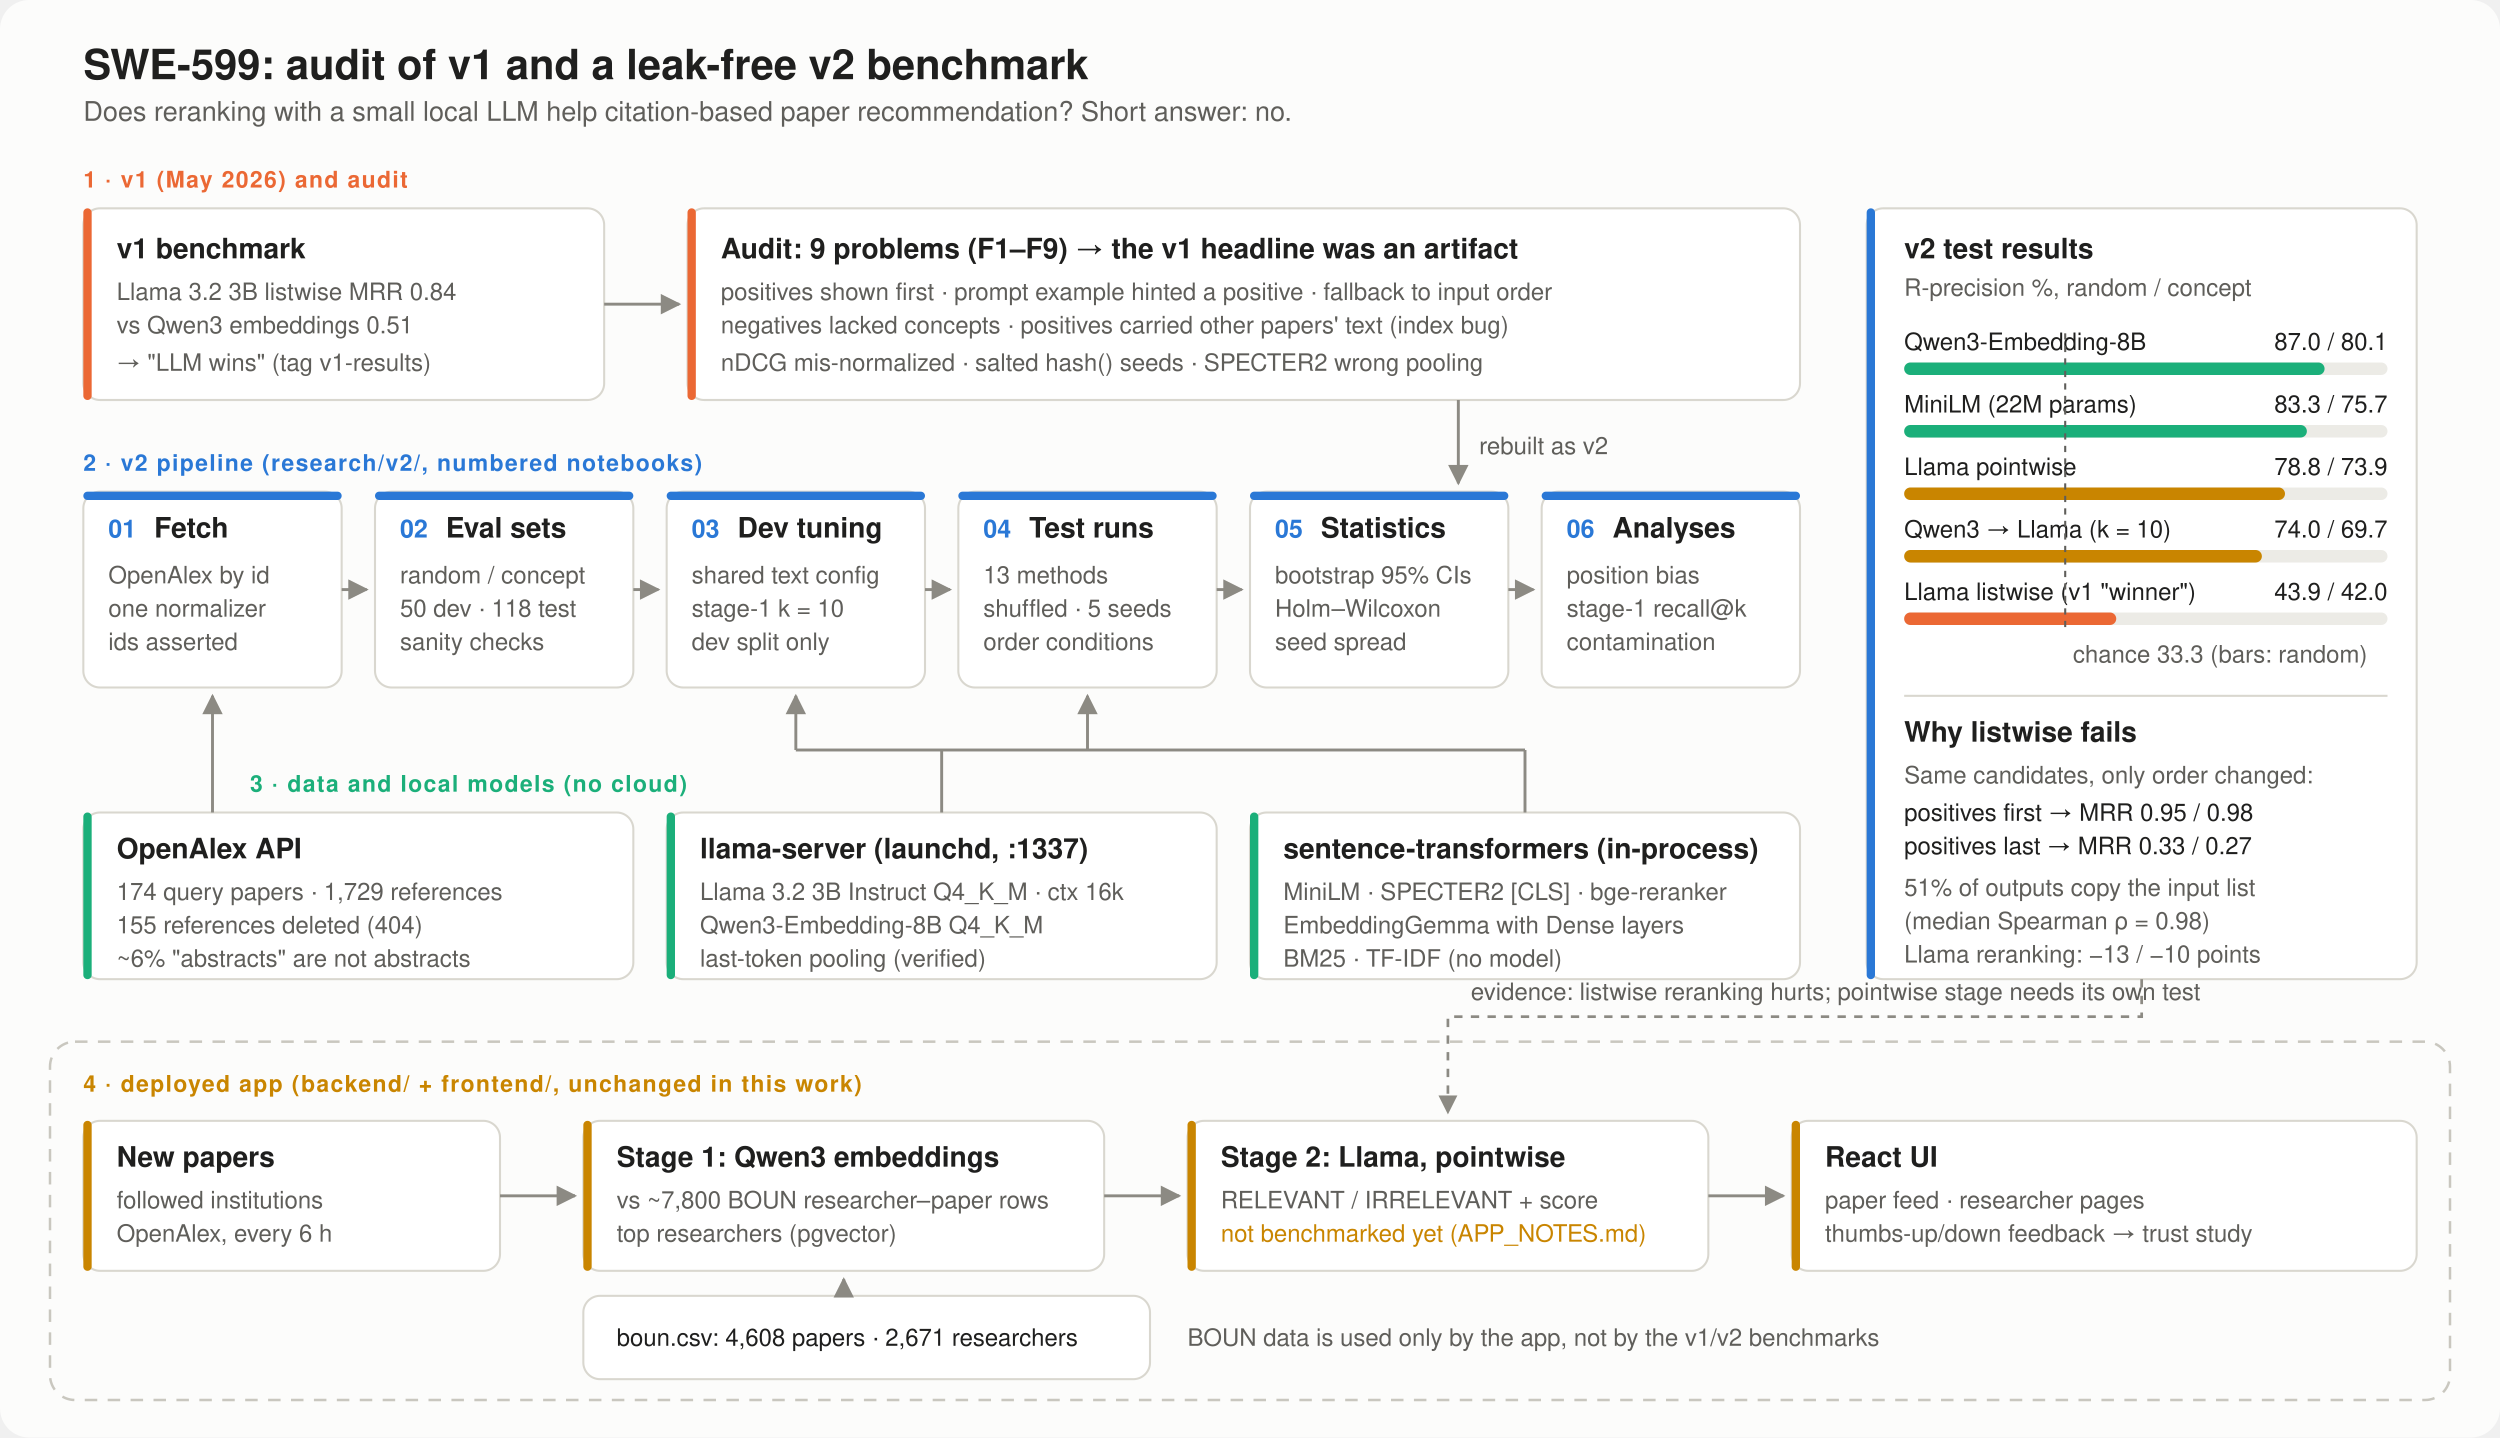
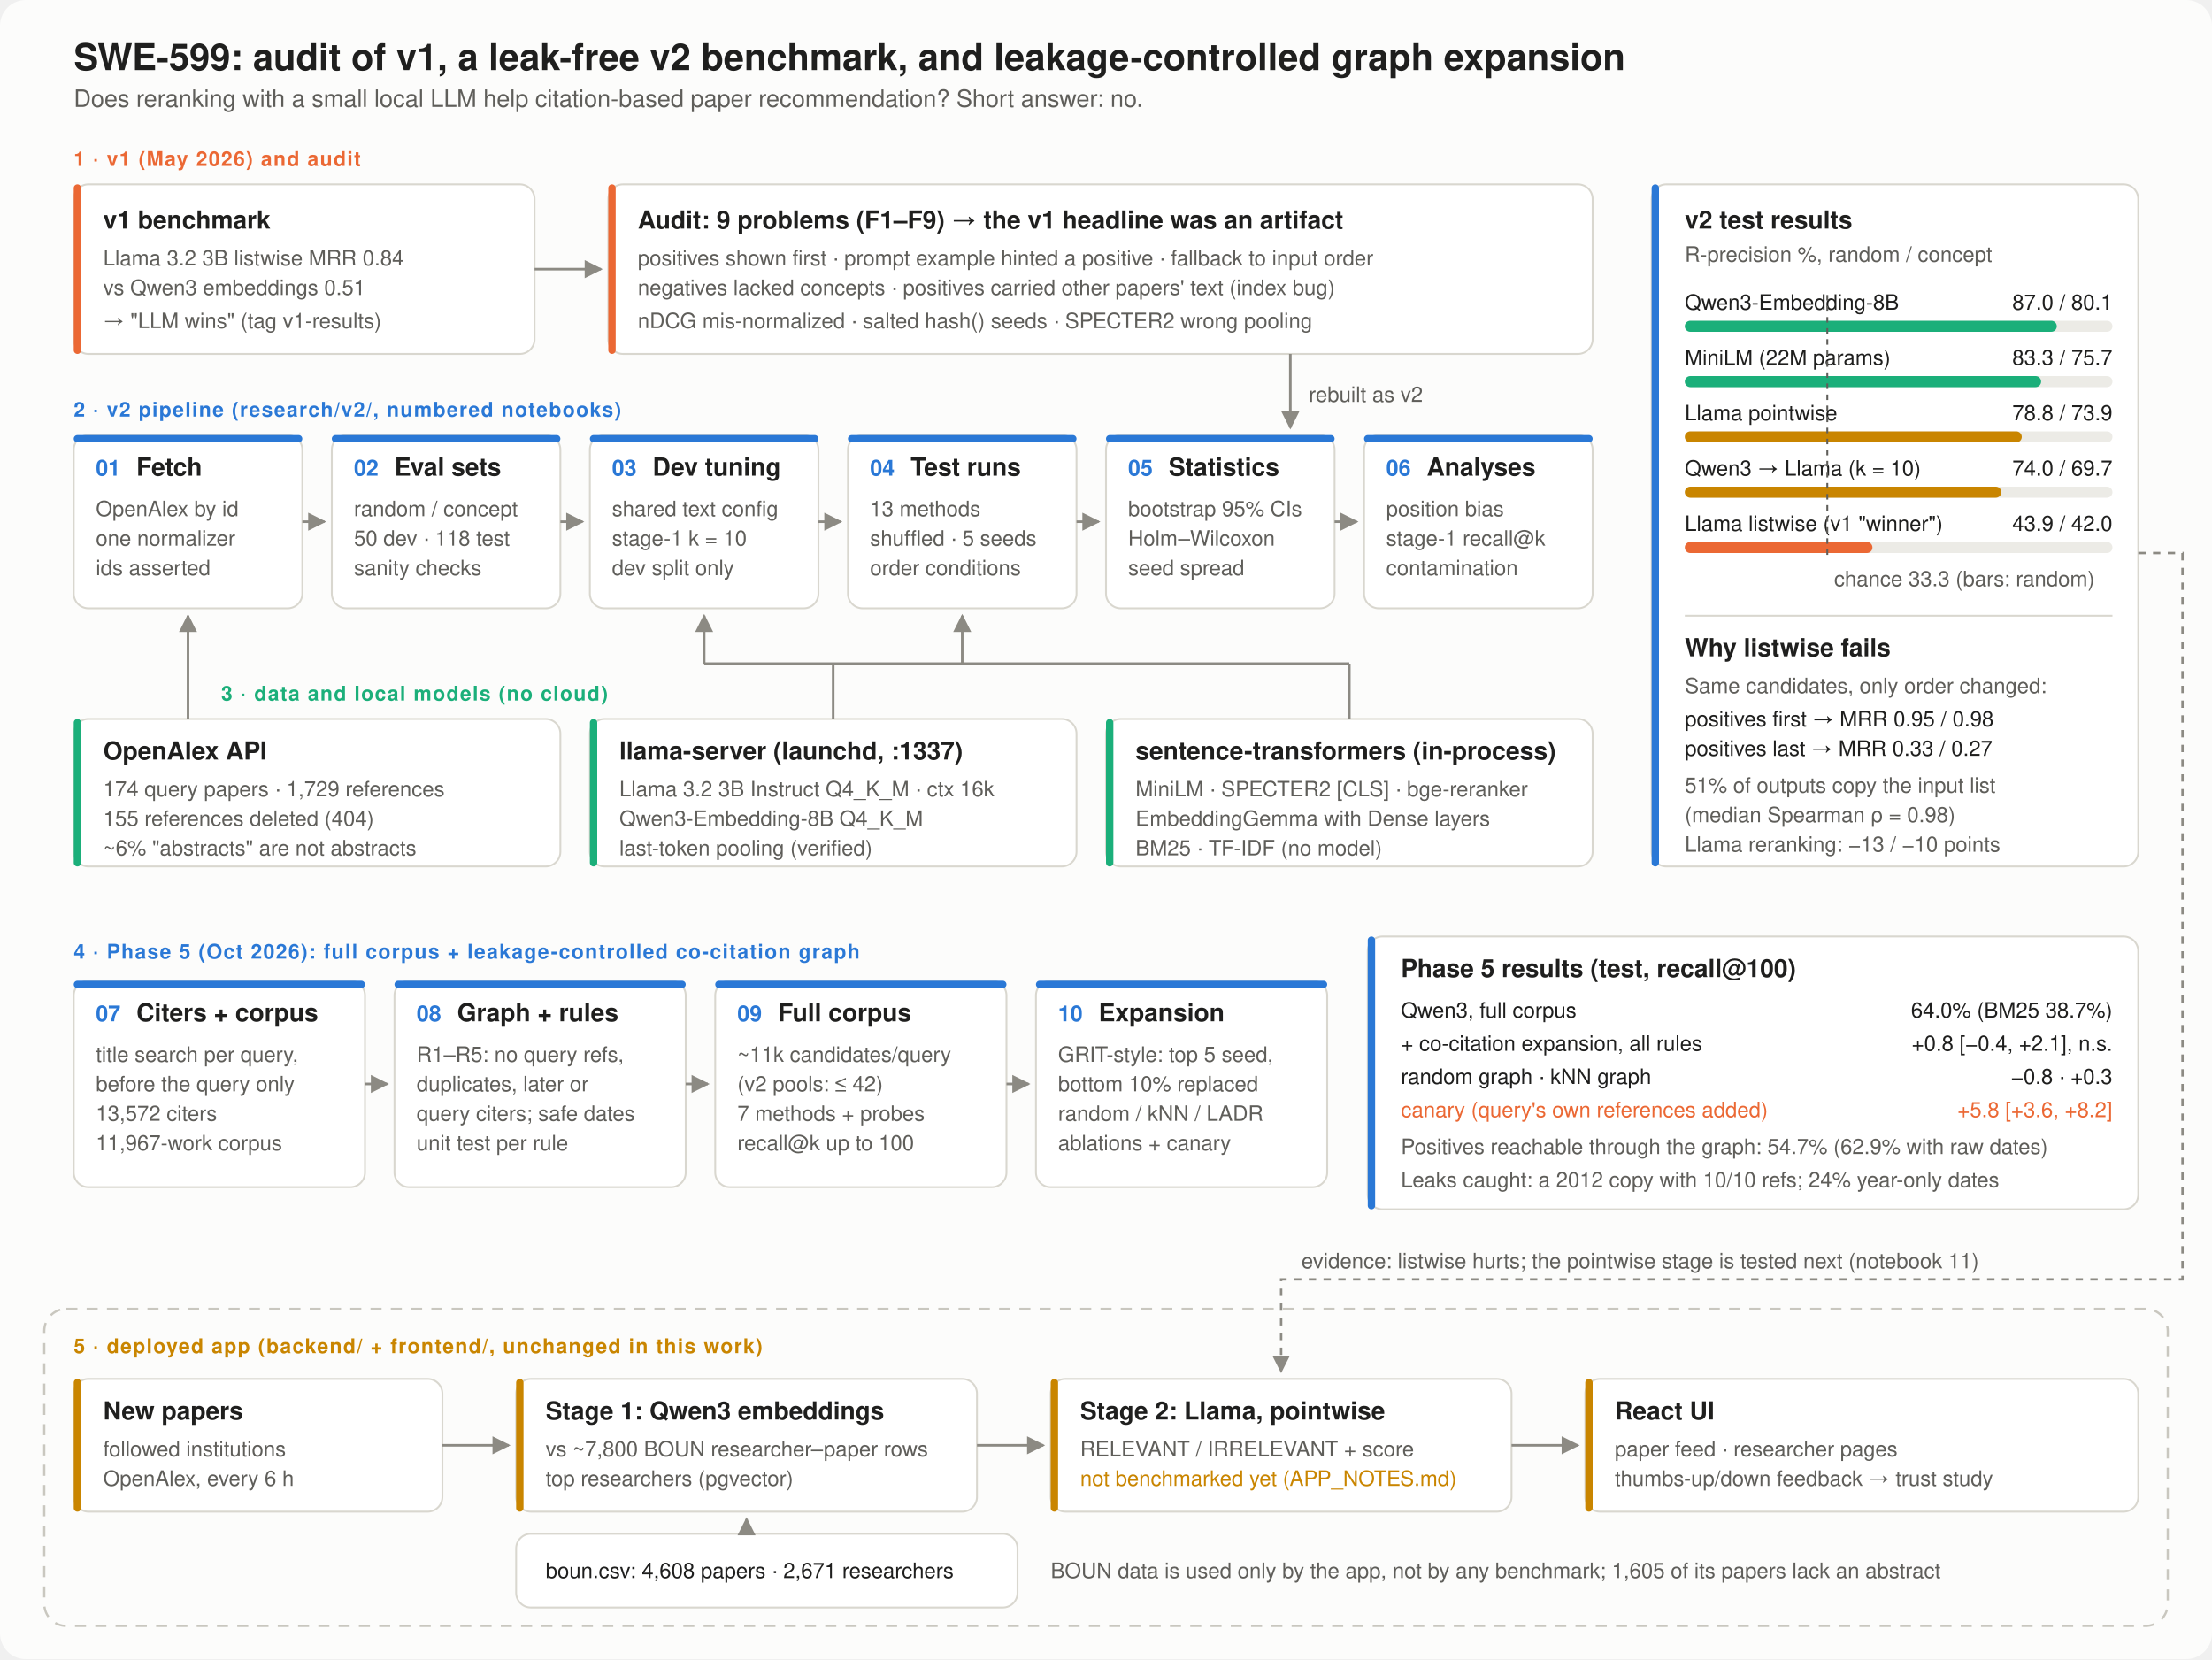
- <svg xmlns="http://www.w3.org/2000/svg" viewBox="0 0 1200 690" width="1200" height="690" font-family="-apple-system, BlinkMacSystemFont, 'Segoe UI', Helvetica, Arial, sans-serif" role="img" aria-labelledby="t d">
+ <svg xmlns="http://www.w3.org/2000/svg" viewBox="0 0 1200 900" width="1200" height="900" font-family="-apple-system, BlinkMacSystemFont, 'Segoe UI', Helvetica, Arial, sans-serif" role="img" aria-labelledby="t d">
  <style>
    .bg { fill: #fcfcfb; }
    .box { fill: #ffffff; stroke: #d9d7cf; stroke-width: 1; }
    .lane { fill: none; stroke: #c9c7bf; stroke-width: 1.2; stroke-dasharray: 6 5; }
    .ink { fill: #1f1f1e; }
    .muted { fill: #5f5e5a; }
    .title { font-size: 20px; font-weight: 650; }
    .sub { font-size: 13px; }
    .h { font-size: 13.5px; font-weight: 650; }
    .t { font-size: 11.5px; }
    .lab { font-size: 11px; font-weight: 650; letter-spacing: 0.06em; text-transform: uppercase; }
    .num { font-size: 12px; font-weight: 700; }
    .line { stroke: #8c8a83; stroke-width: 1.4; fill: none; }
    .dash { stroke: #8c8a83; stroke-width: 1.3; fill: none; stroke-dasharray: 4 4; }
    .head { fill: #8c8a83; }
    .v1 { fill: #eb6834; }  .v1s { stroke: #eb6834; }
    .v2 { fill: #2a78d6; }  .v2s { stroke: #2a78d6; }
    .mod { fill: #1baf7a; } .mods { stroke: #1baf7a; }
    .app { fill: #c98500; } .apps { stroke: #c98500; }
    .barbg { fill: #ecebe6; }
    .chance { stroke: #5f5e5a; stroke-width: 1; stroke-dasharray: 3 3; }
    @media (prefers-color-scheme: dark) {
      .bg { fill: #1a1a19; }
      .box { fill: #232322; stroke: #3f3e3a; }
      .lane { stroke: #4a4944; }
      .ink { fill: #f3f2ed; }
      .muted { fill: #b6b4ab; }
      .line, .dash { stroke: #8f8d85; }
      .head { fill: #8f8d85; }
      .v1 { fill: #f07a4c; } .v1s { stroke: #f07a4c; }
      .v2 { fill: #4a8fe6; } .v2s { stroke: #4a8fe6; }
      .mod { fill: #2cc28c; } .mods { stroke: #2cc28c; }
      .app { fill: #e0a21f; } .apps { stroke: #e0a21f; }
      .barbg { fill: #33322f; }
      .chance { stroke: #b6b4ab; }
    }
  </style>
  <defs>
    <marker id="arrow" viewBox="0 0 10 10" refX="9" refY="5" markerWidth="7" markerHeight="7" orient="auto-start-reverse">
      <path d="M0,0 L10,5 L0,10 z" class="head" />
    </marker>
  </defs>
-   <rect class="bg" x="0" y="0" width="1200" height="690" rx="14" />
-   <text class="ink title" x="40" y="38">SWE-599: audit of v1 and a leak-free v2 benchmark</text>
+   <rect class="bg" x="0" y="0" width="1200" height="900" rx="14" />
+   <text class="ink title" x="40" y="38">SWE-599: audit of v1, a leak-free v2 benchmark, and leakage-controlled graph expansion</text>
  <text class="muted sub" x="40" y="58">Does reranking with a small local LLM help citation-based paper recommendation? Short answer: no.</text>
  <text class="v1 lab" x="40" y="90">1 · v1 (May 2026) and audit</text>
  <rect class="box" x="40" y="100" width="250" height="92" rx="8" />
  <rect class="v1" x="40" y="100" width="4" height="92" rx="2" />
  <text class="ink h" x="56" y="124">v1 benchmark</text>
  <text class="muted t" x="56" y="144">Llama 3.2 3B listwise MRR 0.84</text>
  <text class="muted t" x="56" y="160">vs Qwen3 embeddings 0.51</text>
  <text class="muted t" x="56" y="178">→ "LLM wins" (tag v1-results)</text>
  <line class="line" x1="290" y1="146" x2="326" y2="146" marker-end="url(#arrow)" />
  <rect class="box" x="330" y="100" width="534" height="92" rx="8" />
  <rect class="v1" x="330" y="100" width="4" height="92" rx="2" />
  <text class="ink h" x="346" y="124">Audit: 9 problems (F1–F9) → the v1 headline was an artifact</text>
  <text class="muted t" x="346" y="144">positives shown first · prompt example hinted a positive · fallback to input order</text>
  <text class="muted t" x="346" y="160">negatives lacked concepts · positives carried other papers' text (index bug)</text>
  <text class="muted t" x="346" y="178">nDCG mis-normalized · salted hash() seeds · SPECTER2 wrong pooling</text>
  <path class="line" d="M 700 192 L 700 232" marker-end="url(#arrow)" />
  <text class="muted t" x="710" y="218">rebuilt as v2</text>
  <text class="v2 lab" x="40" y="226">2 · v2 pipeline (research/v2/, numbered notebooks)</text>
  <g>
    <rect class="box" x="40" y="236" width="124" height="94" rx="8" />
    <rect class="v2" x="40" y="236" width="124" height="4" rx="2" />
    <text class="v2 num" x="52" y="258">01</text>
    <text class="ink h" x="74" y="258">Fetch</text>
    <text class="muted t" x="52" y="280">OpenAlex by id</text>
    <text class="muted t" x="52" y="296">one normalizer</text>
    <text class="muted t" x="52" y="312">ids asserted</text>
  </g>
  <line class="line" x1="164" y1="283" x2="176" y2="283" marker-end="url(#arrow)" />
  <g>
    <rect class="box" x="180" y="236" width="124" height="94" rx="8" />
    <rect class="v2" x="180" y="236" width="124" height="4" rx="2" />
    <text class="v2 num" x="192" y="258">02</text>
    <text class="ink h" x="214" y="258">Eval sets</text>
    <text class="muted t" x="192" y="280">random / concept</text>
    <text class="muted t" x="192" y="296">50 dev · 118 test</text>
    <text class="muted t" x="192" y="312">sanity checks</text>
  </g>
  <line class="line" x1="304" y1="283" x2="316" y2="283" marker-end="url(#arrow)" />
  <g>
    <rect class="box" x="320" y="236" width="124" height="94" rx="8" />
    <rect class="v2" x="320" y="236" width="124" height="4" rx="2" />
    <text class="v2 num" x="332" y="258">03</text>
    <text class="ink h" x="354" y="258">Dev tuning</text>
    <text class="muted t" x="332" y="280">shared text config</text>
    <text class="muted t" x="332" y="296">stage-1 k = 10</text>
    <text class="muted t" x="332" y="312">dev split only</text>
  </g>
  <line class="line" x1="444" y1="283" x2="456" y2="283" marker-end="url(#arrow)" />
  <g>
    <rect class="box" x="460" y="236" width="124" height="94" rx="8" />
    <rect class="v2" x="460" y="236" width="124" height="4" rx="2" />
    <text class="v2 num" x="472" y="258">04</text>
    <text class="ink h" x="494" y="258">Test runs</text>
    <text class="muted t" x="472" y="280">13 methods</text>
    <text class="muted t" x="472" y="296">shuffled · 5 seeds</text>
    <text class="muted t" x="472" y="312">order conditions</text>
  </g>
  <line class="line" x1="584" y1="283" x2="596" y2="283" marker-end="url(#arrow)" />
  <g>
    <rect class="box" x="600" y="236" width="124" height="94" rx="8" />
    <rect class="v2" x="600" y="236" width="124" height="4" rx="2" />
    <text class="v2 num" x="612" y="258">05</text>
    <text class="ink h" x="634" y="258">Statistics</text>
    <text class="muted t" x="612" y="280">bootstrap 95% CIs</text>
    <text class="muted t" x="612" y="296">Holm–Wilcoxon</text>
    <text class="muted t" x="612" y="312">seed spread</text>
  </g>
  <line class="line" x1="724" y1="283" x2="736" y2="283" marker-end="url(#arrow)" />
  <g>
    <rect class="box" x="740" y="236" width="124" height="94" rx="8" />
    <rect class="v2" x="740" y="236" width="124" height="4" rx="2" />
    <text class="v2 num" x="752" y="258">06</text>
    <text class="ink h" x="774" y="258">Analyses</text>
    <text class="muted t" x="752" y="280">position bias</text>
    <text class="muted t" x="752" y="296">stage-1 recall@k</text>
    <text class="muted t" x="752" y="312">contamination</text>
  </g>
  <text class="mod lab" x="120" y="380">3 · data and local models (no cloud)</text>
  <rect class="box" x="40" y="390" width="264" height="80" rx="8" />
  <rect class="mod" x="40" y="390" width="4" height="80" rx="2" />
  <text class="ink h" x="56" y="412">OpenAlex API</text>
  <text class="muted t" x="56" y="432">174 query papers · 1,729 references</text>
  <text class="muted t" x="56" y="448">155 references deleted (404)</text>
  <text class="muted t" x="56" y="464">~6% "abstracts" are not abstracts</text>
  <path class="line" d="M 102 390 L 102 334" marker-end="url(#arrow)" />
  <rect class="box" x="320" y="390" width="264" height="80" rx="8" />
  <rect class="mod" x="320" y="390" width="4" height="80" rx="2" />
  <text class="ink h" x="336" y="412">llama-server (launchd, :1337)</text>
  <text class="muted t" x="336" y="432">Llama 3.2 3B Instruct Q4_K_M · ctx 16k</text>
  <text class="muted t" x="336" y="448">Qwen3-Embedding-8B Q4_K_M</text>
  <text class="muted t" x="336" y="464">last-token pooling (verified)</text>
  <rect class="box" x="600" y="390" width="264" height="80" rx="8" />
  <rect class="mod" x="600" y="390" width="4" height="80" rx="2" />
  <text class="ink h" x="616" y="412">sentence-transformers (in-process)</text>
  <text class="muted t" x="616" y="432">MiniLM · SPECTER2 [CLS] · bge-reranker</text>
  <text class="muted t" x="616" y="448">EmbeddingGemma with Dense layers</text>
  <text class="muted t" x="616" y="464">BM25 · TF-IDF (no model)</text>
  <path class="line" d="M 452 390 L 452 360" />
  <path class="line" d="M 732 390 L 732 360" />
  <path class="line" d="M 382 360 L 732 360" />
  <path class="line" d="M 382 360 L 382 334" marker-end="url(#arrow)" />
  <path class="line" d="M 522 360 L 522 334" marker-end="url(#arrow)" />
  <rect class="box" x="896" y="100" width="264" height="370" rx="8" />
  <rect class="v2" x="896" y="100" width="4" height="370" rx="2" />
  <text class="ink h" x="914" y="124">v2 test results</text>
  <text class="muted t" x="914" y="142">R-precision %, random / concept</text>
  <g class="t">
    <text class="ink t" x="914" y="168">Qwen3-Embedding-8B</text>
    <text class="ink t" x="1146" y="168" text-anchor="end">87.0 / 80.1</text>
    <rect class="barbg" x="914" y="174" width="232" height="6" rx="3" />
    <rect class="mod" x="914" y="174" width="201.8" height="6" rx="3" />
    <text class="ink t" x="914" y="198">MiniLM (22M params)</text>
    <text class="ink t" x="1146" y="198" text-anchor="end">83.3 / 75.7</text>
    <rect class="barbg" x="914" y="204" width="232" height="6" rx="3" />
    <rect class="mod" x="914" y="204" width="193.3" height="6" rx="3" />
    <text class="ink t" x="914" y="228">Llama pointwise</text>
    <text class="ink t" x="1146" y="228" text-anchor="end">78.8 / 73.9</text>
    <rect class="barbg" x="914" y="234" width="232" height="6" rx="3" />
    <rect class="app" x="914" y="234" width="182.8" height="6" rx="3" />
    <text class="ink t" x="914" y="258">Qwen3 → Llama (k = 10)</text>
    <text class="ink t" x="1146" y="258" text-anchor="end">74.0 / 69.7</text>
    <rect class="barbg" x="914" y="264" width="232" height="6" rx="3" />
    <rect class="app" x="914" y="264" width="171.7" height="6" rx="3" />
    <text class="ink t" x="914" y="288">Llama listwise (v1 "winner")</text>
    <text class="ink t" x="1146" y="288" text-anchor="end">43.9 / 42.0</text>
    <rect class="barbg" x="914" y="294" width="232" height="6" rx="3" />
    <rect class="v1" x="914" y="294" width="101.8" height="6" rx="3" />
    <line class="chance" x1="991.3" y1="160" x2="991.3" y2="304" />
    <text class="muted t" x="995" y="318">chance 33.3 (bars: random)</text>
  </g>
  <line class="box" x1="914" y1="334" x2="1146" y2="334" style="stroke-width:1" />
  <text class="ink h" x="914" y="356">Why listwise fails</text>
  <text class="muted t" x="914" y="376">Same candidates, only order changed:</text>
  <text class="ink t" x="914" y="394">positives first → MRR 0.95 / 0.98</text>
  <text class="ink t" x="914" y="410">positives last → MRR 0.33 / 0.27</text>
  <text class="muted t" x="914" y="430">51% of outputs copy the input list</text>
  <text class="muted t" x="914" y="446">(median Spearman ρ = 0.98)</text>
  <text class="muted t" x="914" y="462">Llama reranking: −13 / −10 points</text>
-   <rect class="lane" x="24" y="500" width="1152" height="172" rx="12" />
-   <text class="app lab" x="40" y="524">4 · deployed app (backend/ + frontend/, unchanged in this work)</text>
-   <rect class="box" x="40" y="538" width="200" height="72" rx="8" />
-   <rect class="app" x="40" y="538" width="4" height="72" rx="2" />
-   <text class="ink h" x="56" y="560">New papers</text>
-   <text class="muted t" x="56" y="580">followed institutions</text>
-   <text class="muted t" x="56" y="596">OpenAlex, every 6 h</text>
-   <line class="line" x1="240" y1="574" x2="276" y2="574" marker-end="url(#arrow)" />
-   <rect class="box" x="280" y="538" width="250" height="72" rx="8" />
-   <rect class="app" x="280" y="538" width="4" height="72" rx="2" />
-   <text class="ink h" x="296" y="560">Stage 1: Qwen3 embeddings</text>
-   <text class="muted t" x="296" y="580">vs ~7,800 BOUN researcher–paper rows</text>
-   <text class="muted t" x="296" y="596">top researchers (pgvector)</text>
-   <line class="line" x1="530" y1="574" x2="566" y2="574" marker-end="url(#arrow)" />
-   <rect class="box" x="570" y="538" width="250" height="72" rx="8" />
-   <rect class="app" x="570" y="538" width="4" height="72" rx="2" />
-   <text class="ink h" x="586" y="560">Stage 2: Llama, pointwise</text>
-   <text class="muted t" x="586" y="580">RELEVANT / IRRELEVANT + score</text>
-   <text class="app t" x="586" y="596">not benchmarked yet (APP_NOTES.md)</text>
-   <line class="line" x1="820" y1="574" x2="856" y2="574" marker-end="url(#arrow)" />
-   <rect class="box" x="860" y="538" width="300" height="72" rx="8" />
-   <rect class="app" x="860" y="538" width="4" height="72" rx="2" />
-   <text class="ink h" x="876" y="560">React UI</text>
-   <text class="muted t" x="876" y="580">paper feed · researcher pages</text>
-   <text class="muted t" x="876" y="596">thumbs-up/down feedback → trust study</text>
-   <rect class="box" x="280" y="622" width="272" height="40" rx="8" />
-   <text class="ink t" x="296" y="646">boun.csv: 4,608 papers · 2,671 researchers</text>
-   <line class="line" x1="405" y1="622" x2="405" y2="614" marker-end="url(#arrow)" />
-   <text class="muted t" x="570" y="646">BOUN data is used only by the app, not by the v1/v2 benchmarks</text>
-   <path class="dash" d="M 1028 470 L 1028 488 L 695 488 L 695 534" marker-end="url(#arrow)" />
-   <text class="muted t" x="706" y="480">evidence: listwise reranking hurts; pointwise stage needs its own test</text>
+   <text class="v2 lab" x="40" y="520">4 · Phase 5 (Oct 2026): full corpus + leakage-controlled co-citation graph</text>
+   <g>
+     <rect class="box" x="40" y="532" width="158" height="112" rx="8" />
+     <rect class="v2" x="40" y="532" width="158" height="4" rx="2" />
+     <text class="v2 num" x="52" y="554">07</text>
+     <text class="ink h" x="74" y="554">Citers + corpus</text>
+     <text class="muted t" x="52" y="576">title search per query,</text>
+     <text class="muted t" x="52" y="592">before the query only</text>
+     <text class="muted t" x="52" y="608">13,572 citers</text>
+     <text class="muted t" x="52" y="624">11,967-work corpus</text>
+   </g>
+   <line class="line" x1="198" y1="588" x2="210" y2="588" marker-end="url(#arrow)" />
+   <g>
+     <rect class="box" x="214" y="532" width="158" height="112" rx="8" />
+     <rect class="v2" x="214" y="532" width="158" height="4" rx="2" />
+     <text class="v2 num" x="226" y="554">08</text>
+     <text class="ink h" x="248" y="554">Graph + rules</text>
+     <text class="muted t" x="226" y="576">R1–R5: no query refs,</text>
+     <text class="muted t" x="226" y="592">duplicates, later or</text>
+     <text class="muted t" x="226" y="608">query citers; safe dates</text>
+     <text class="muted t" x="226" y="624">unit test per rule</text>
+   </g>
+   <line class="line" x1="372" y1="588" x2="384" y2="588" marker-end="url(#arrow)" />
+   <g>
+     <rect class="box" x="388" y="532" width="158" height="112" rx="8" />
+     <rect class="v2" x="388" y="532" width="158" height="4" rx="2" />
+     <text class="v2 num" x="400" y="554">09</text>
+     <text class="ink h" x="422" y="554">Full corpus</text>
+     <text class="muted t" x="400" y="576">~11k candidates/query</text>
+     <text class="muted t" x="400" y="592">(v2 pools: ≤ 42)</text>
+     <text class="muted t" x="400" y="608">7 methods + probes</text>
+     <text class="muted t" x="400" y="624">recall@k up to 100</text>
+   </g>
+   <line class="line" x1="546" y1="588" x2="558" y2="588" marker-end="url(#arrow)" />
+   <g>
+     <rect class="box" x="562" y="532" width="158" height="112" rx="8" />
+     <rect class="v2" x="562" y="532" width="158" height="4" rx="2" />
+     <text class="v2 num" x="574" y="554">10</text>
+     <text class="ink h" x="596" y="554">Expansion</text>
+     <text class="muted t" x="574" y="576">GRIT-style: top 5 seed,</text>
+     <text class="muted t" x="574" y="592">bottom 10% replaced</text>
+     <text class="muted t" x="574" y="608">random / kNN / LADR</text>
+     <text class="muted t" x="574" y="624">ablations + canary</text>
+   </g>
+   <rect class="box" x="742" y="508" width="418" height="148" rx="8" />
+   <rect class="v2" x="742" y="508" width="4" height="148" rx="2" />
+   <text class="ink h" x="760" y="530">Phase 5 results (test, recall@100)</text>
+   <text class="ink t" x="760" y="552">Qwen3, full corpus</text>
+   <text class="ink t" x="1146" y="552" text-anchor="end">64.0% (BM25 38.7%)</text>
+   <text class="ink t" x="760" y="570">+ co-citation expansion, all rules</text>
+   <text class="ink t" x="1146" y="570" text-anchor="end">+0.8 [−0.4, +2.1], n.s.</text>
+   <text class="ink t" x="760" y="588">random graph · kNN graph</text>
+   <text class="ink t" x="1146" y="588" text-anchor="end">−0.8 · +0.3</text>
+   <text class="v1 t" x="760" y="606">canary (query's own references added)</text>
+   <text class="v1 t" x="1146" y="606" text-anchor="end">+5.8 [+3.6, +8.2]</text>
+   <text class="muted t" x="760" y="626">Positives reachable through the graph: 54.7% (62.9% with raw dates)</text>
+   <text class="muted t" x="760" y="644">Leaks caught: a 2012 copy with 10/10 refs; 24% year-only dates</text>
+   <g transform="translate(0,210)">
+     <rect class="lane" x="24" y="500" width="1152" height="172" rx="12" />
+     <text class="app lab" x="40" y="524">5 · deployed app (backend/ + frontend/, unchanged in this work)</text>
+     <rect class="box" x="40" y="538" width="200" height="72" rx="8" />
+     <rect class="app" x="40" y="538" width="4" height="72" rx="2" />
+     <text class="ink h" x="56" y="560">New papers</text>
+     <text class="muted t" x="56" y="580">followed institutions</text>
+     <text class="muted t" x="56" y="596">OpenAlex, every 6 h</text>
+     <line class="line" x1="240" y1="574" x2="276" y2="574" marker-end="url(#arrow)" />
+     <rect class="box" x="280" y="538" width="250" height="72" rx="8" />
+     <rect class="app" x="280" y="538" width="4" height="72" rx="2" />
+     <text class="ink h" x="296" y="560">Stage 1: Qwen3 embeddings</text>
+     <text class="muted t" x="296" y="580">vs ~7,800 BOUN researcher–paper rows</text>
+     <text class="muted t" x="296" y="596">top researchers (pgvector)</text>
+     <line class="line" x1="530" y1="574" x2="566" y2="574" marker-end="url(#arrow)" />
+     <rect class="box" x="570" y="538" width="250" height="72" rx="8" />
+     <rect class="app" x="570" y="538" width="4" height="72" rx="2" />
+     <text class="ink h" x="586" y="560">Stage 2: Llama, pointwise</text>
+     <text class="muted t" x="586" y="580">RELEVANT / IRRELEVANT + score</text>
+     <text class="app t" x="586" y="596">not benchmarked yet (APP_NOTES.md)</text>
+     <line class="line" x1="820" y1="574" x2="856" y2="574" marker-end="url(#arrow)" />
+     <rect class="box" x="860" y="538" width="300" height="72" rx="8" />
+     <rect class="app" x="860" y="538" width="4" height="72" rx="2" />
+     <text class="ink h" x="876" y="560">React UI</text>
+     <text class="muted t" x="876" y="580">paper feed · researcher pages</text>
+     <text class="muted t" x="876" y="596">thumbs-up/down feedback → trust study</text>
+     <rect class="box" x="280" y="622" width="272" height="40" rx="8" />
+     <text class="ink t" x="296" y="646">boun.csv: 4,608 papers · 2,671 researchers</text>
+     <line class="line" x1="405" y1="622" x2="405" y2="614" marker-end="url(#arrow)" />
+     <text class="muted t" x="570" y="646">BOUN data is used only by the app, not by any benchmark; 1,605 of its papers lack an abstract</text>
+   </g>
+   <path class="dash" d="M 1160 300 L 1184 300 L 1184 694 L 695 694 L 695 744" marker-end="url(#arrow)" />
+   <text class="muted t" x="706" y="688">evidence: listwise hurts; the pointwise stage is tested next (notebook 11)</text>
</svg>
